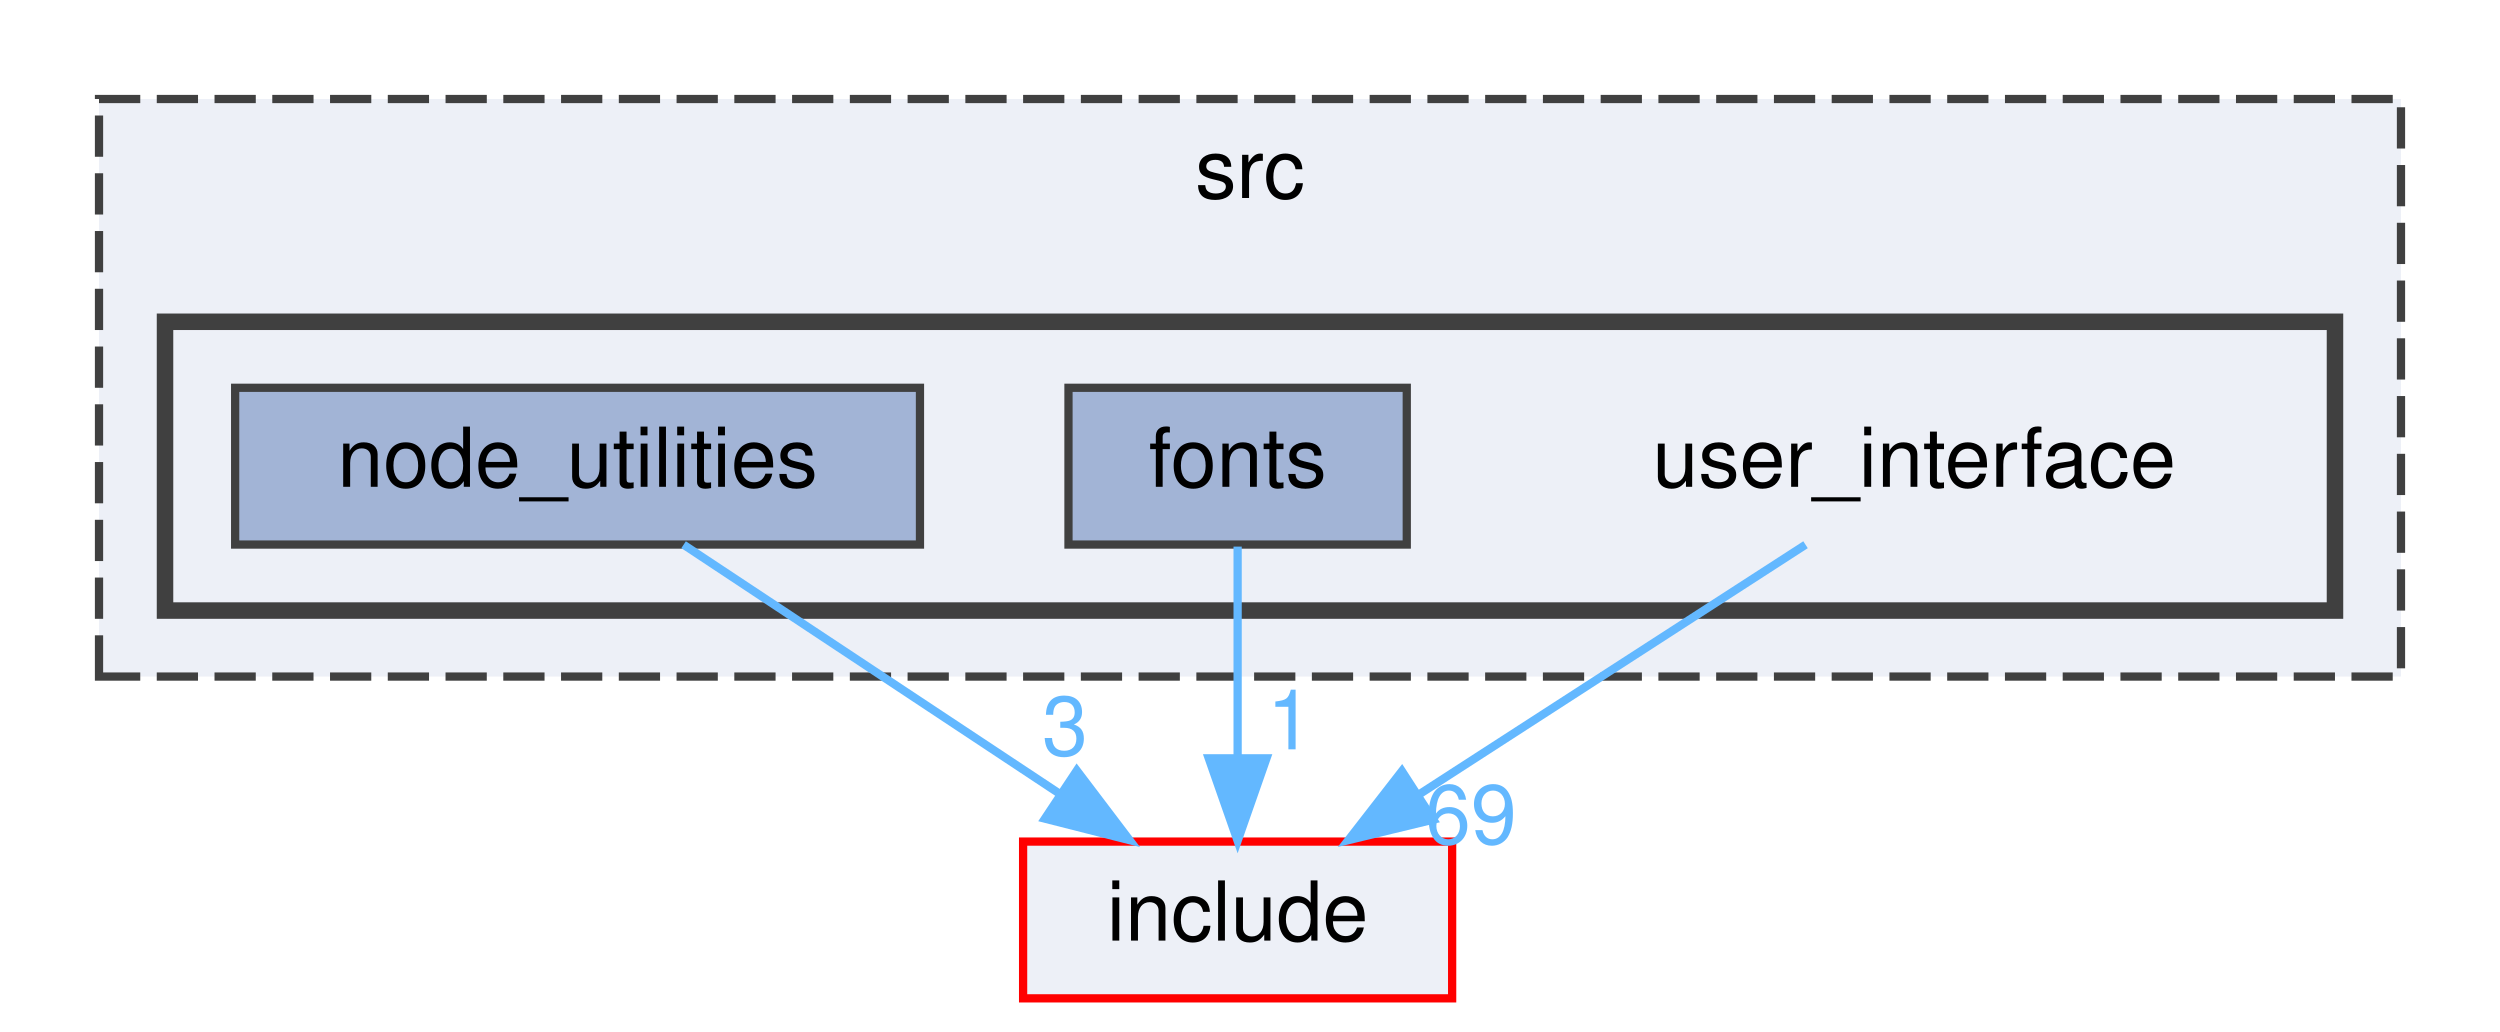
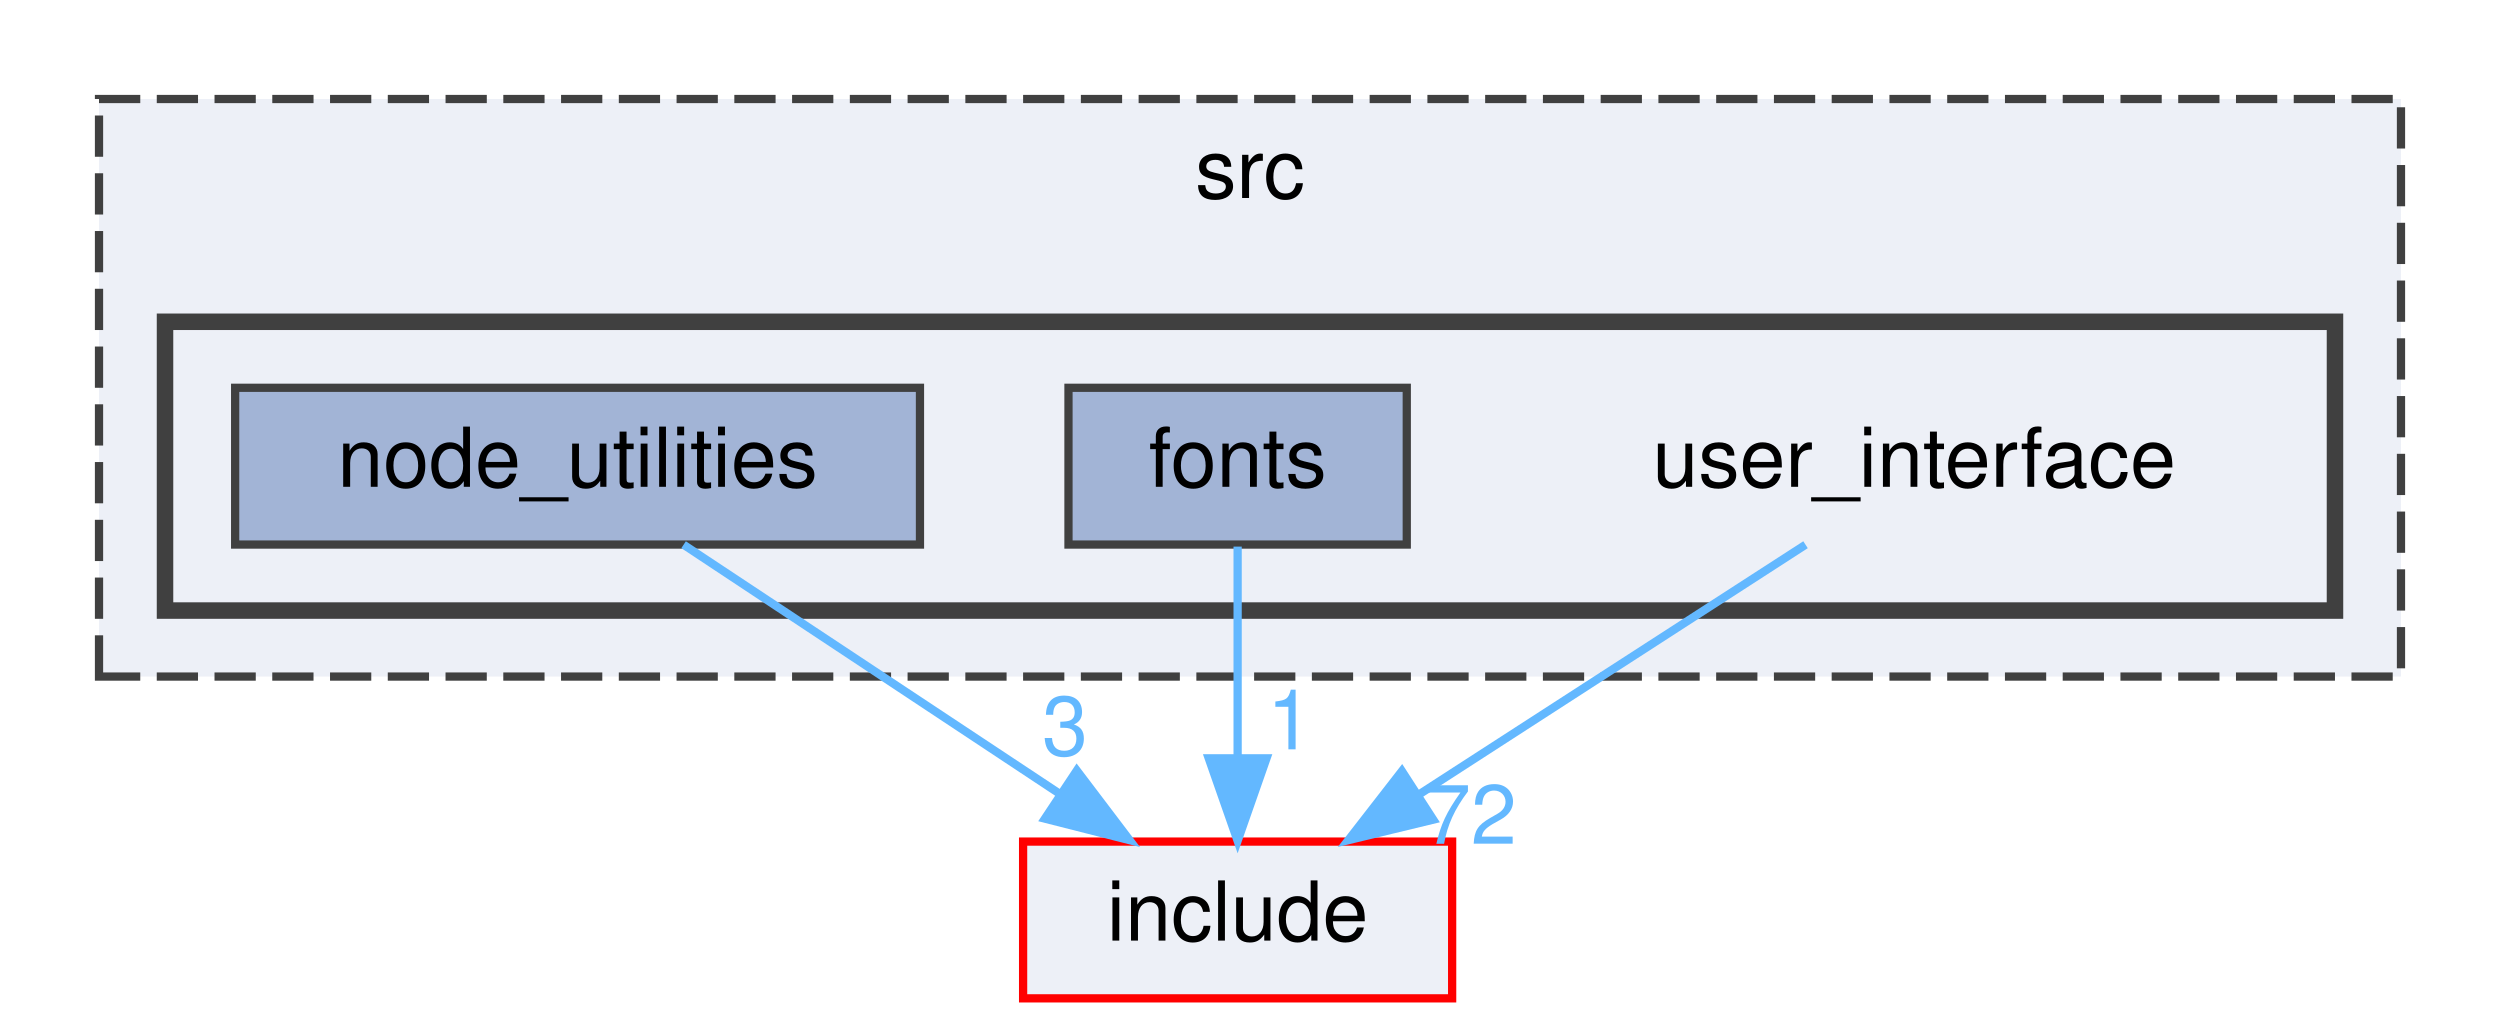
<svg xmlns="http://www.w3.org/2000/svg" xmlns:xlink="http://www.w3.org/1999/xlink" width="303pt" height="125pt" viewBox="0.00 0.00 303.00 125.00">
  <g id="graph0" class="graph" transform="scale(1 1) rotate(0) translate(4 121)">
    <g id="clust1" class="cluster">
      <g id="a_clust1">
        <a xlink:href="dir_68267d1309a1af8e8297ef4c3efbcdba.html" target="_top" xlink:title="src">
          <polygon fill="#edf0f7" stroke="#404040" stroke-dasharray="5,2" points="8,-39 8,-109 287,-109 287,-39 8,-39" />
          <text text-anchor="middle" x="147.5" y="-97" font-family="Helvetica,sans-Serif" font-size="10.00">src</text>
        </a>
      </g>
    </g>
    <g id="clust2" class="cluster">
      <g id="a_clust2">
        <a xlink:href="dir_3ff33c31d85f61b3fc6158eec2750235.html" target="_top">
          <polygon fill="#edf0f7" stroke="#404040" stroke-width="2" points="16,-47 16,-82 279,-82 279,-47 16,-47" />
        </a>
      </g>
    </g>
    <g id="node1" class="node">
      <text text-anchor="middle" x="228" y="-62" font-family="Helvetica,sans-Serif" font-size="10.00">user_interface</text>
    </g>
    <g id="node4" class="node">
      <g id="a_node4">
        <a xlink:href="dir_d44c64559bbebec7f509842c48db8b23.html" target="_top" xlink:title="include">
          <polygon fill="#edf0f7" stroke="red" points="172,-19 120,-19 120,0 172,0 172,-19" />
          <text text-anchor="middle" x="146" y="-7" font-family="Helvetica,sans-Serif" font-size="10.00">include</text>
        </a>
      </g>
    </g>
    <g id="edge1" class="edge">
      <g id="a_edge1">
        <a xlink:href="dir_000019_000010.html" target="_top">
          <path fill="none" stroke="#63b8ff" d="M214.83,-54.98C202.23,-46.84 183,-34.41 168.06,-24.76" />
          <polygon fill="#63b8ff" stroke="#63b8ff" points="169.71,-21.66 159.41,-19.17 165.91,-27.54 169.71,-21.66" />
        </a>
      </g>
      <g id="a_edge1-headlabel">
-         <a xlink:href="dir_000019_000010.html" target="_top" xlink:title="69">
-           <text text-anchor="middle" x="174.27" y="-18.73" font-family="Helvetica,sans-Serif" font-size="10.00" fill="#63b8ff">69</text>
+         <a xlink:href="dir_000019_000010.html" target="_top" xlink:title="72">
+           <text text-anchor="middle" x="174.27" y="-18.73" font-family="Helvetica,sans-Serif" font-size="10.00" fill="#63b8ff">72</text>
        </a>
      </g>
    </g>
    <g id="node2" class="node">
      <g id="a_node2">
        <a xlink:href="dir_46225bd248edc4de1179f59822478e0b.html" target="_top" xlink:title="fonts">
          <polygon fill="#a2b4d6" stroke="#404040" points="166.5,-74 125.5,-74 125.5,-55 166.5,-55 166.5,-74" />
          <text text-anchor="middle" x="146" y="-62" font-family="Helvetica,sans-Serif" font-size="10.00">fonts</text>
        </a>
      </g>
    </g>
    <g id="edge2" class="edge">
      <g id="a_edge2">
        <a xlink:href="dir_000009_000010.html" target="_top">
          <path fill="none" stroke="#63b8ff" d="M146,-54.75C146,-47.8 146,-37.85 146,-29.13" />
          <polygon fill="#63b8ff" stroke="#63b8ff" points="149.5,-29.09 146,-19.09 142.5,-29.09 149.5,-29.09" />
        </a>
      </g>
      <g id="a_edge2-headlabel">
        <a xlink:href="dir_000009_000010.html" target="_top" xlink:title="1">
          <text text-anchor="middle" x="152.34" y="-30.18" font-family="Helvetica,sans-Serif" font-size="10.00" fill="#63b8ff">1</text>
        </a>
      </g>
    </g>
    <g id="node3" class="node">
      <g id="a_node3">
        <a xlink:href="dir_b4836a57aa3a6c361f046619f02b8a62.html" target="_top" xlink:title="node_utilities">
          <polygon fill="#a2b4d6" stroke="#404040" points="107.5,-74 24.5,-74 24.5,-55 107.5,-55 107.5,-74" />
          <text text-anchor="middle" x="66" y="-62" font-family="Helvetica,sans-Serif" font-size="10.00">node_utilities</text>
        </a>
      </g>
    </g>
    <g id="edge3" class="edge">
      <g id="a_edge3">
        <a xlink:href="dir_000012_000010.html" target="_top">
          <path fill="none" stroke="#63b8ff" d="M78.85,-54.98C91.14,-46.84 109.91,-34.41 124.48,-24.76" />
          <polygon fill="#63b8ff" stroke="#63b8ff" points="126.51,-27.61 132.91,-19.17 122.64,-21.78 126.51,-27.61" />
        </a>
      </g>
      <g id="a_edge3-headlabel">
        <a xlink:href="dir_000012_000010.html" target="_top" xlink:title="3">
          <text text-anchor="middle" x="125.08" y="-29.46" font-family="Helvetica,sans-Serif" font-size="10.00" fill="#63b8ff">3</text>
        </a>
      </g>
    </g>
  </g>
</svg>
